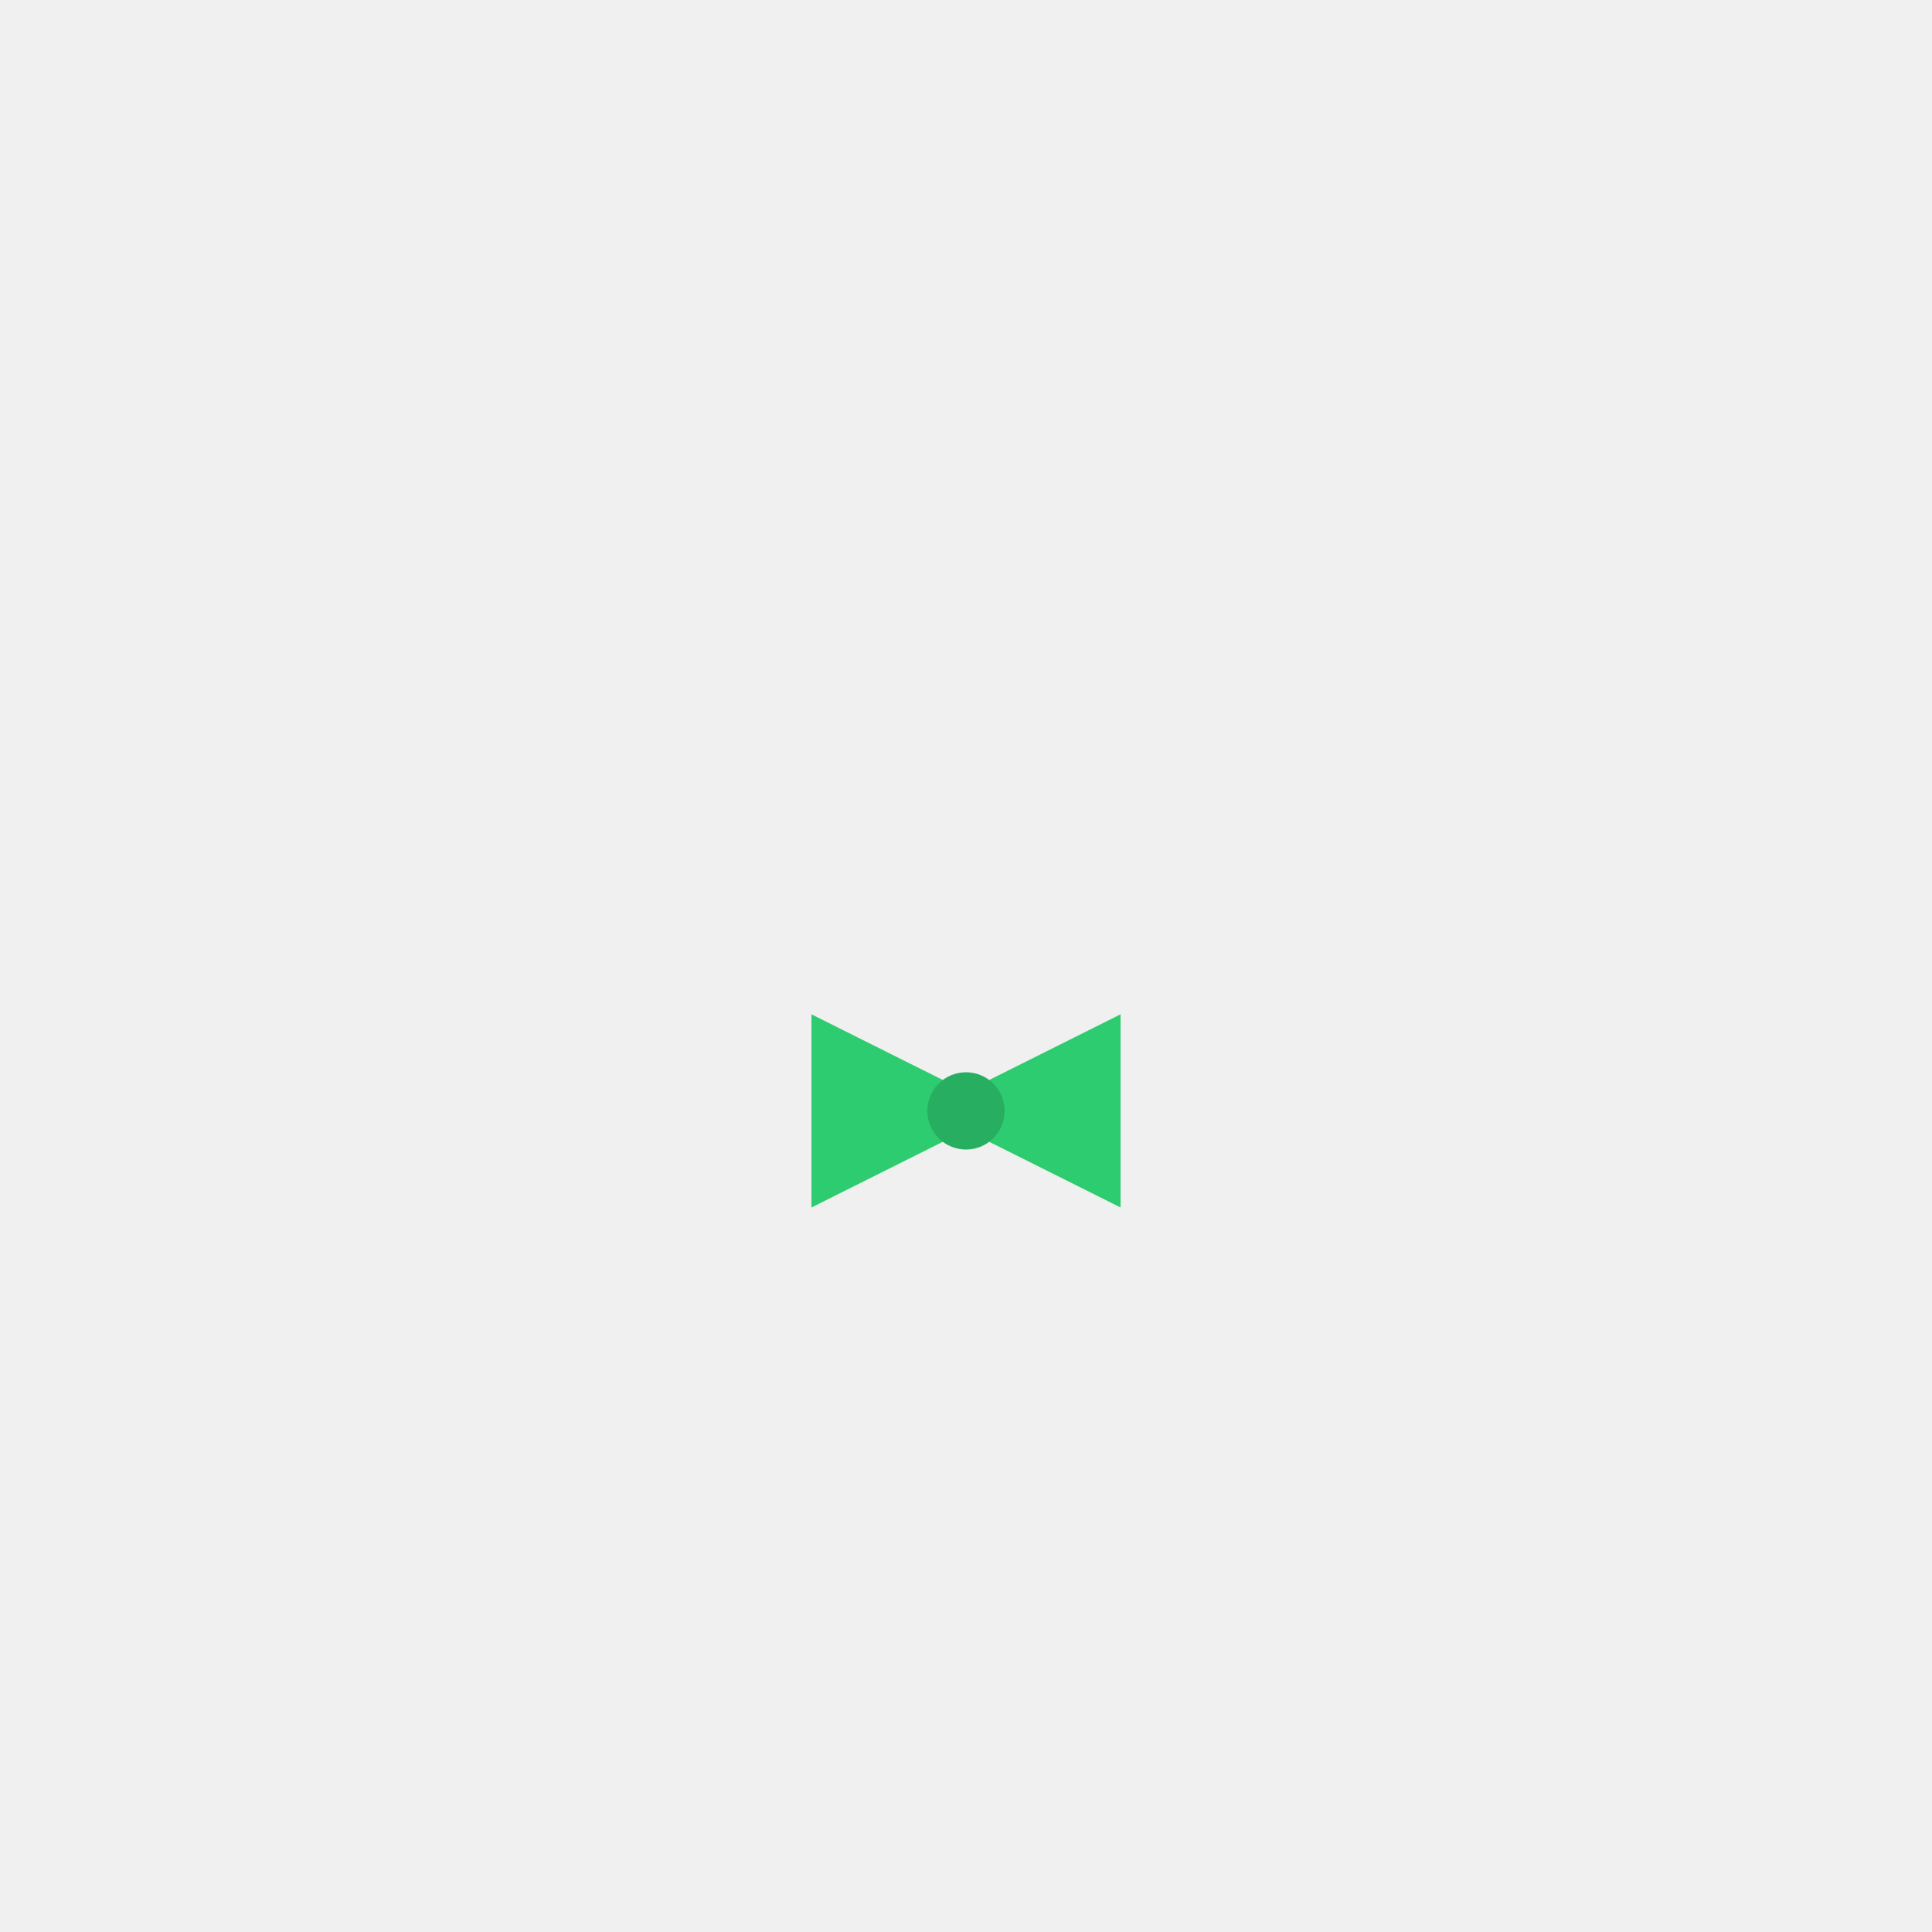
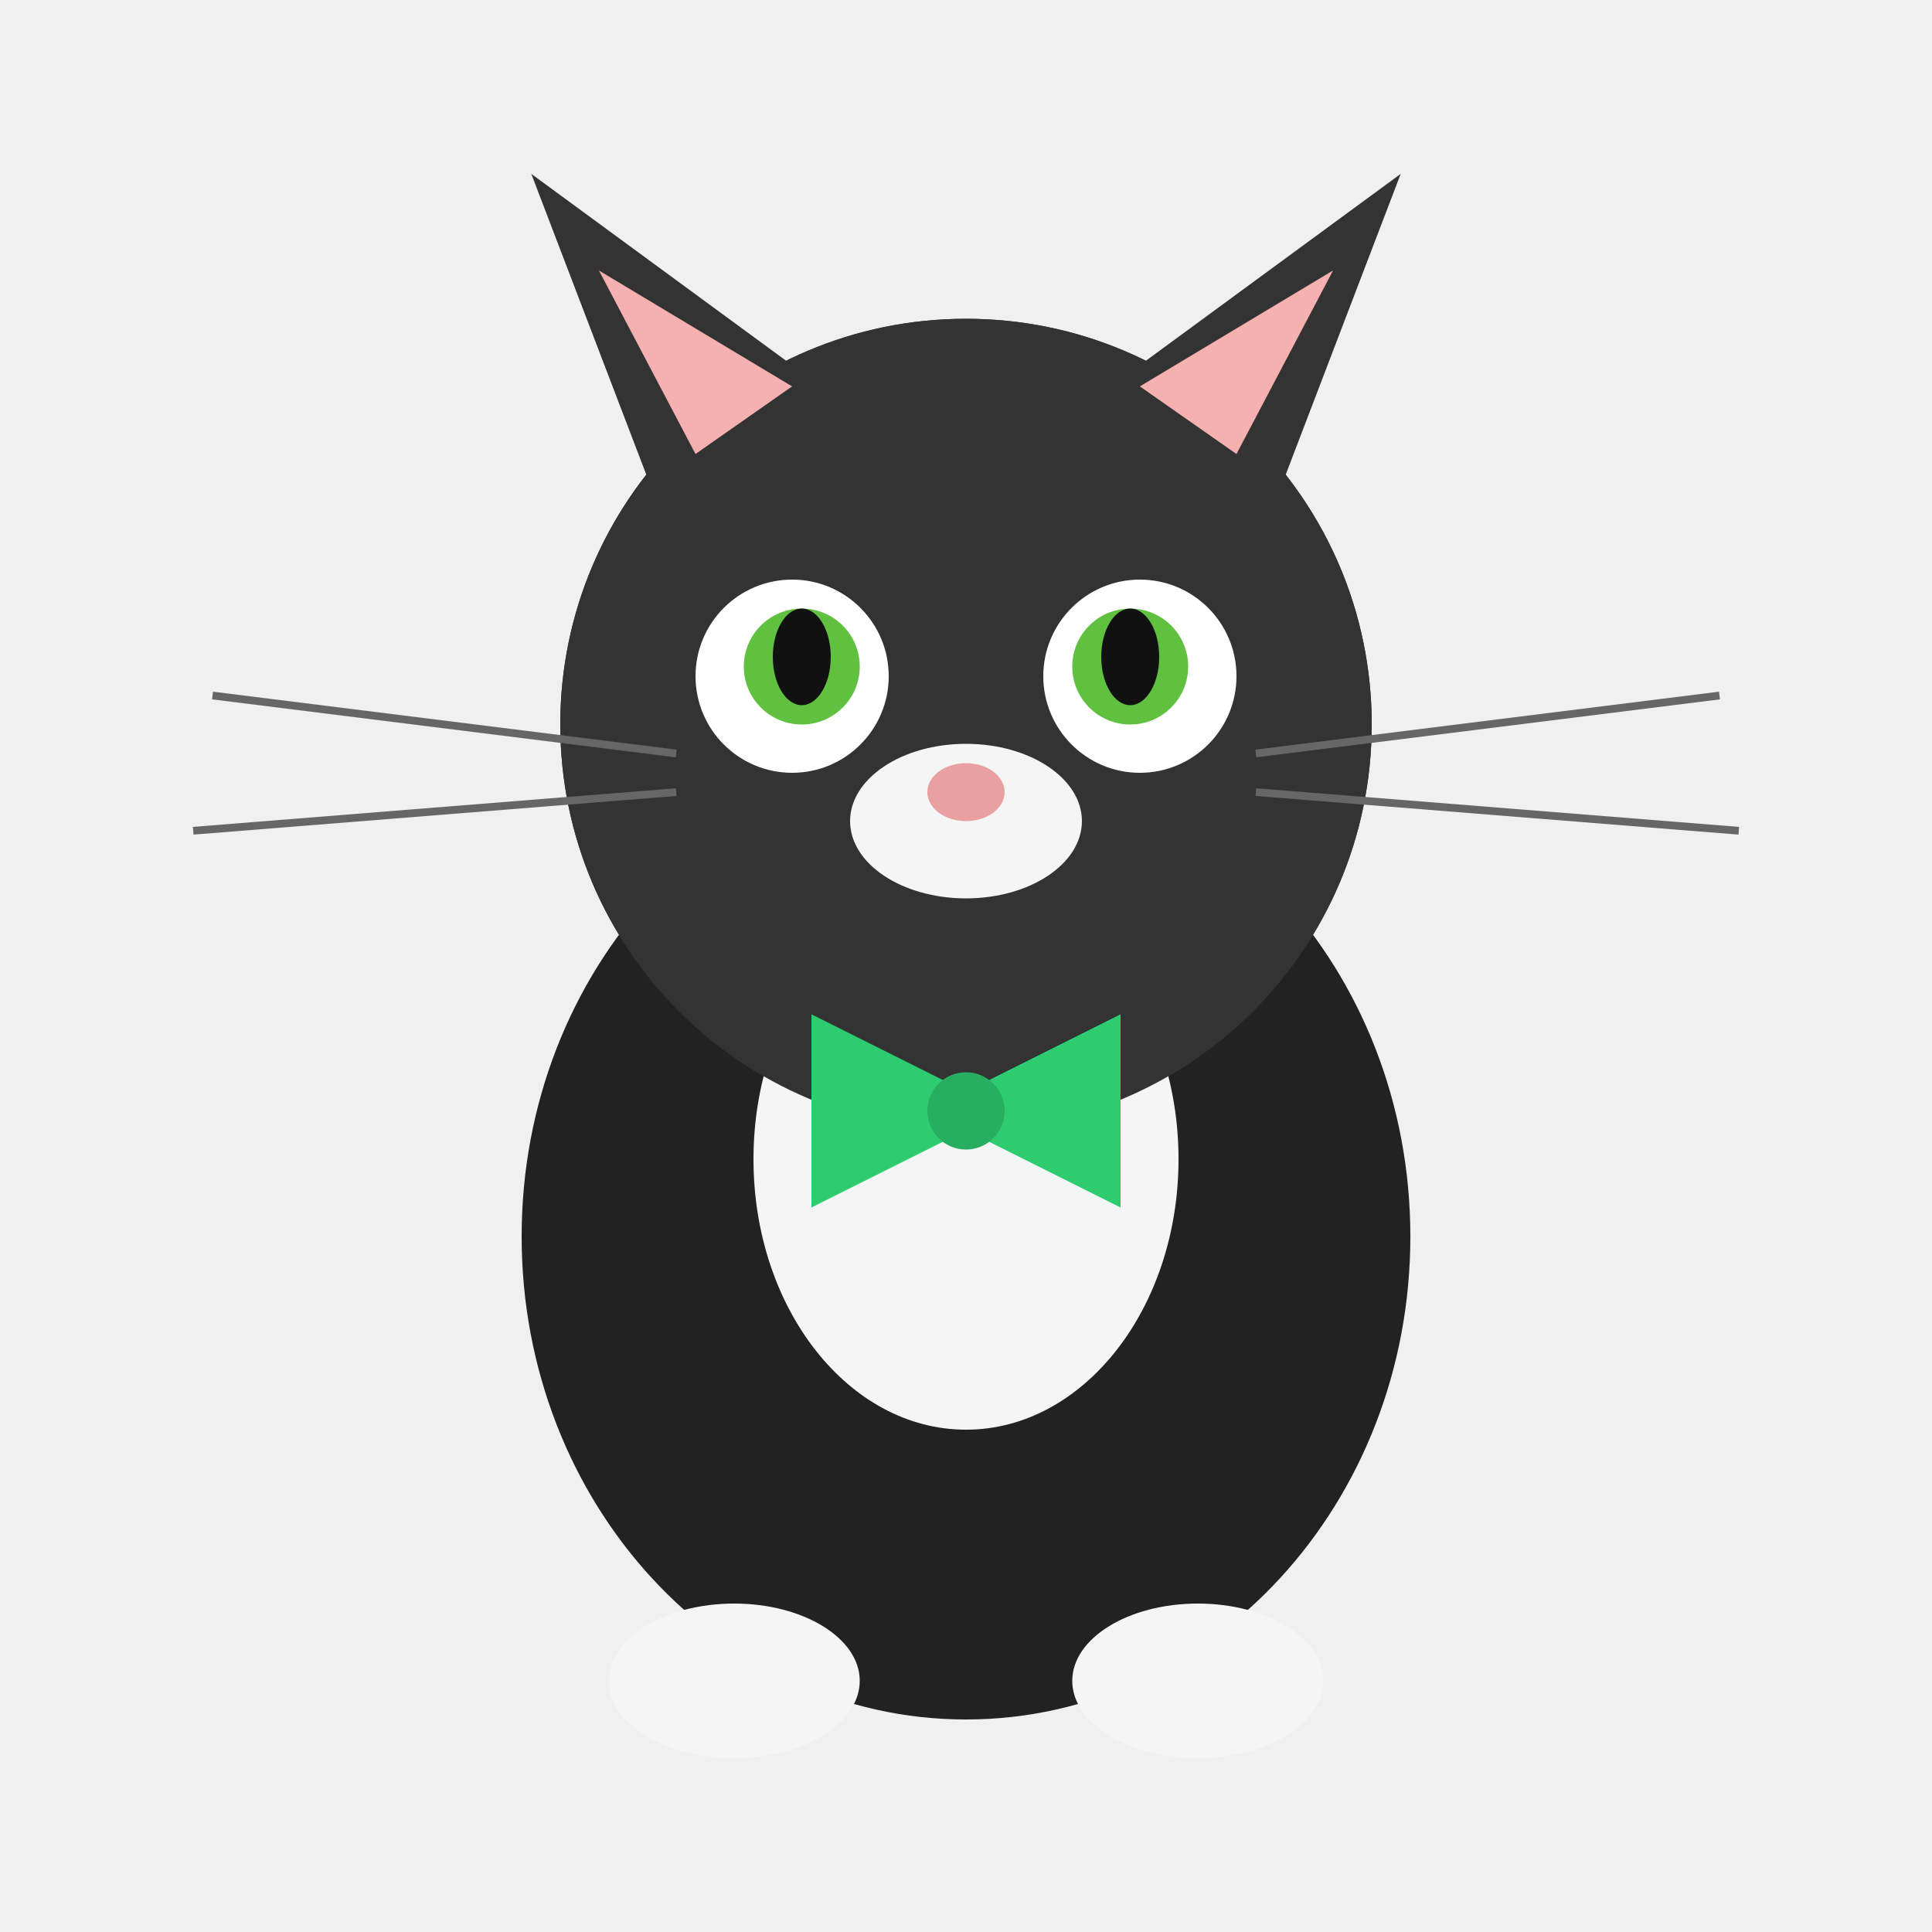
<svg xmlns="http://www.w3.org/2000/svg" viewBox="0 0 200 200">
+   <ellipse cx="100" cy="128" rx="46" ry="50" fill="#222" />
+   <circle cx="100" cy="75" r="42" fill="#333" />
+   <ellipse cx="100" cy="120" rx="22" ry="28" fill="#f5f5f5" />
+   <circle cx="100" cy="75" r="42" fill="#333" />
+   <polygon points="68,52 55,18 85,40" fill="#333" />
+   <polygon points="132,52 145,18 115,40" fill="#333" />
+   <polygon points="72,47 62,28 82,40" fill="#f5b0b0" />
+   <polygon points="128,47 138,28 118,40" fill="#f5b0b0" />
+   <ellipse cx="100" cy="85" rx="12" ry="8" fill="#f5f5f5" />
+   <circle cx="82" cy="70" r="10" fill="#fff" />
+   <circle cx="118" cy="70" r="10" fill="#fff" />
+   <circle cx="83" cy="69" r="6" fill="#60c040" />
+   <circle cx="117" cy="69" r="6" fill="#60c040" />
+   <ellipse cx="83" cy="68" rx="3" ry="5" fill="#111" />
+   <ellipse cx="117" cy="68" rx="3" ry="5" fill="#111" />
+   <ellipse cx="100" cy="82" rx="4" ry="3" fill="#e8a0a0" />
+   <line x1="70" y1="78" x2="22" y2="72" stroke="#666" stroke-width="0.8" />
+   <line x1="70" y1="82" x2="20" y2="86" stroke="#666" stroke-width="0.8" />
+   <line x1="130" y1="78" x2="178" y2="72" stroke="#666" stroke-width="0.8" />
+   <line x1="130" y1="82" x2="180" y2="86" stroke="#666" stroke-width="0.8" />
+   <ellipse cx="76" cy="174" rx="13" ry="8" fill="#f5f5f5" />
+   <ellipse cx="124" cy="174" rx="13" ry="8" fill="#f5f5f5" />
  <polygon points="84,105 100,113 116,105 116,125 100,117 84,125" fill="#2ecc71" />
  <circle cx="100" cy="115" r="4" fill="#27ae60" />
</svg>
